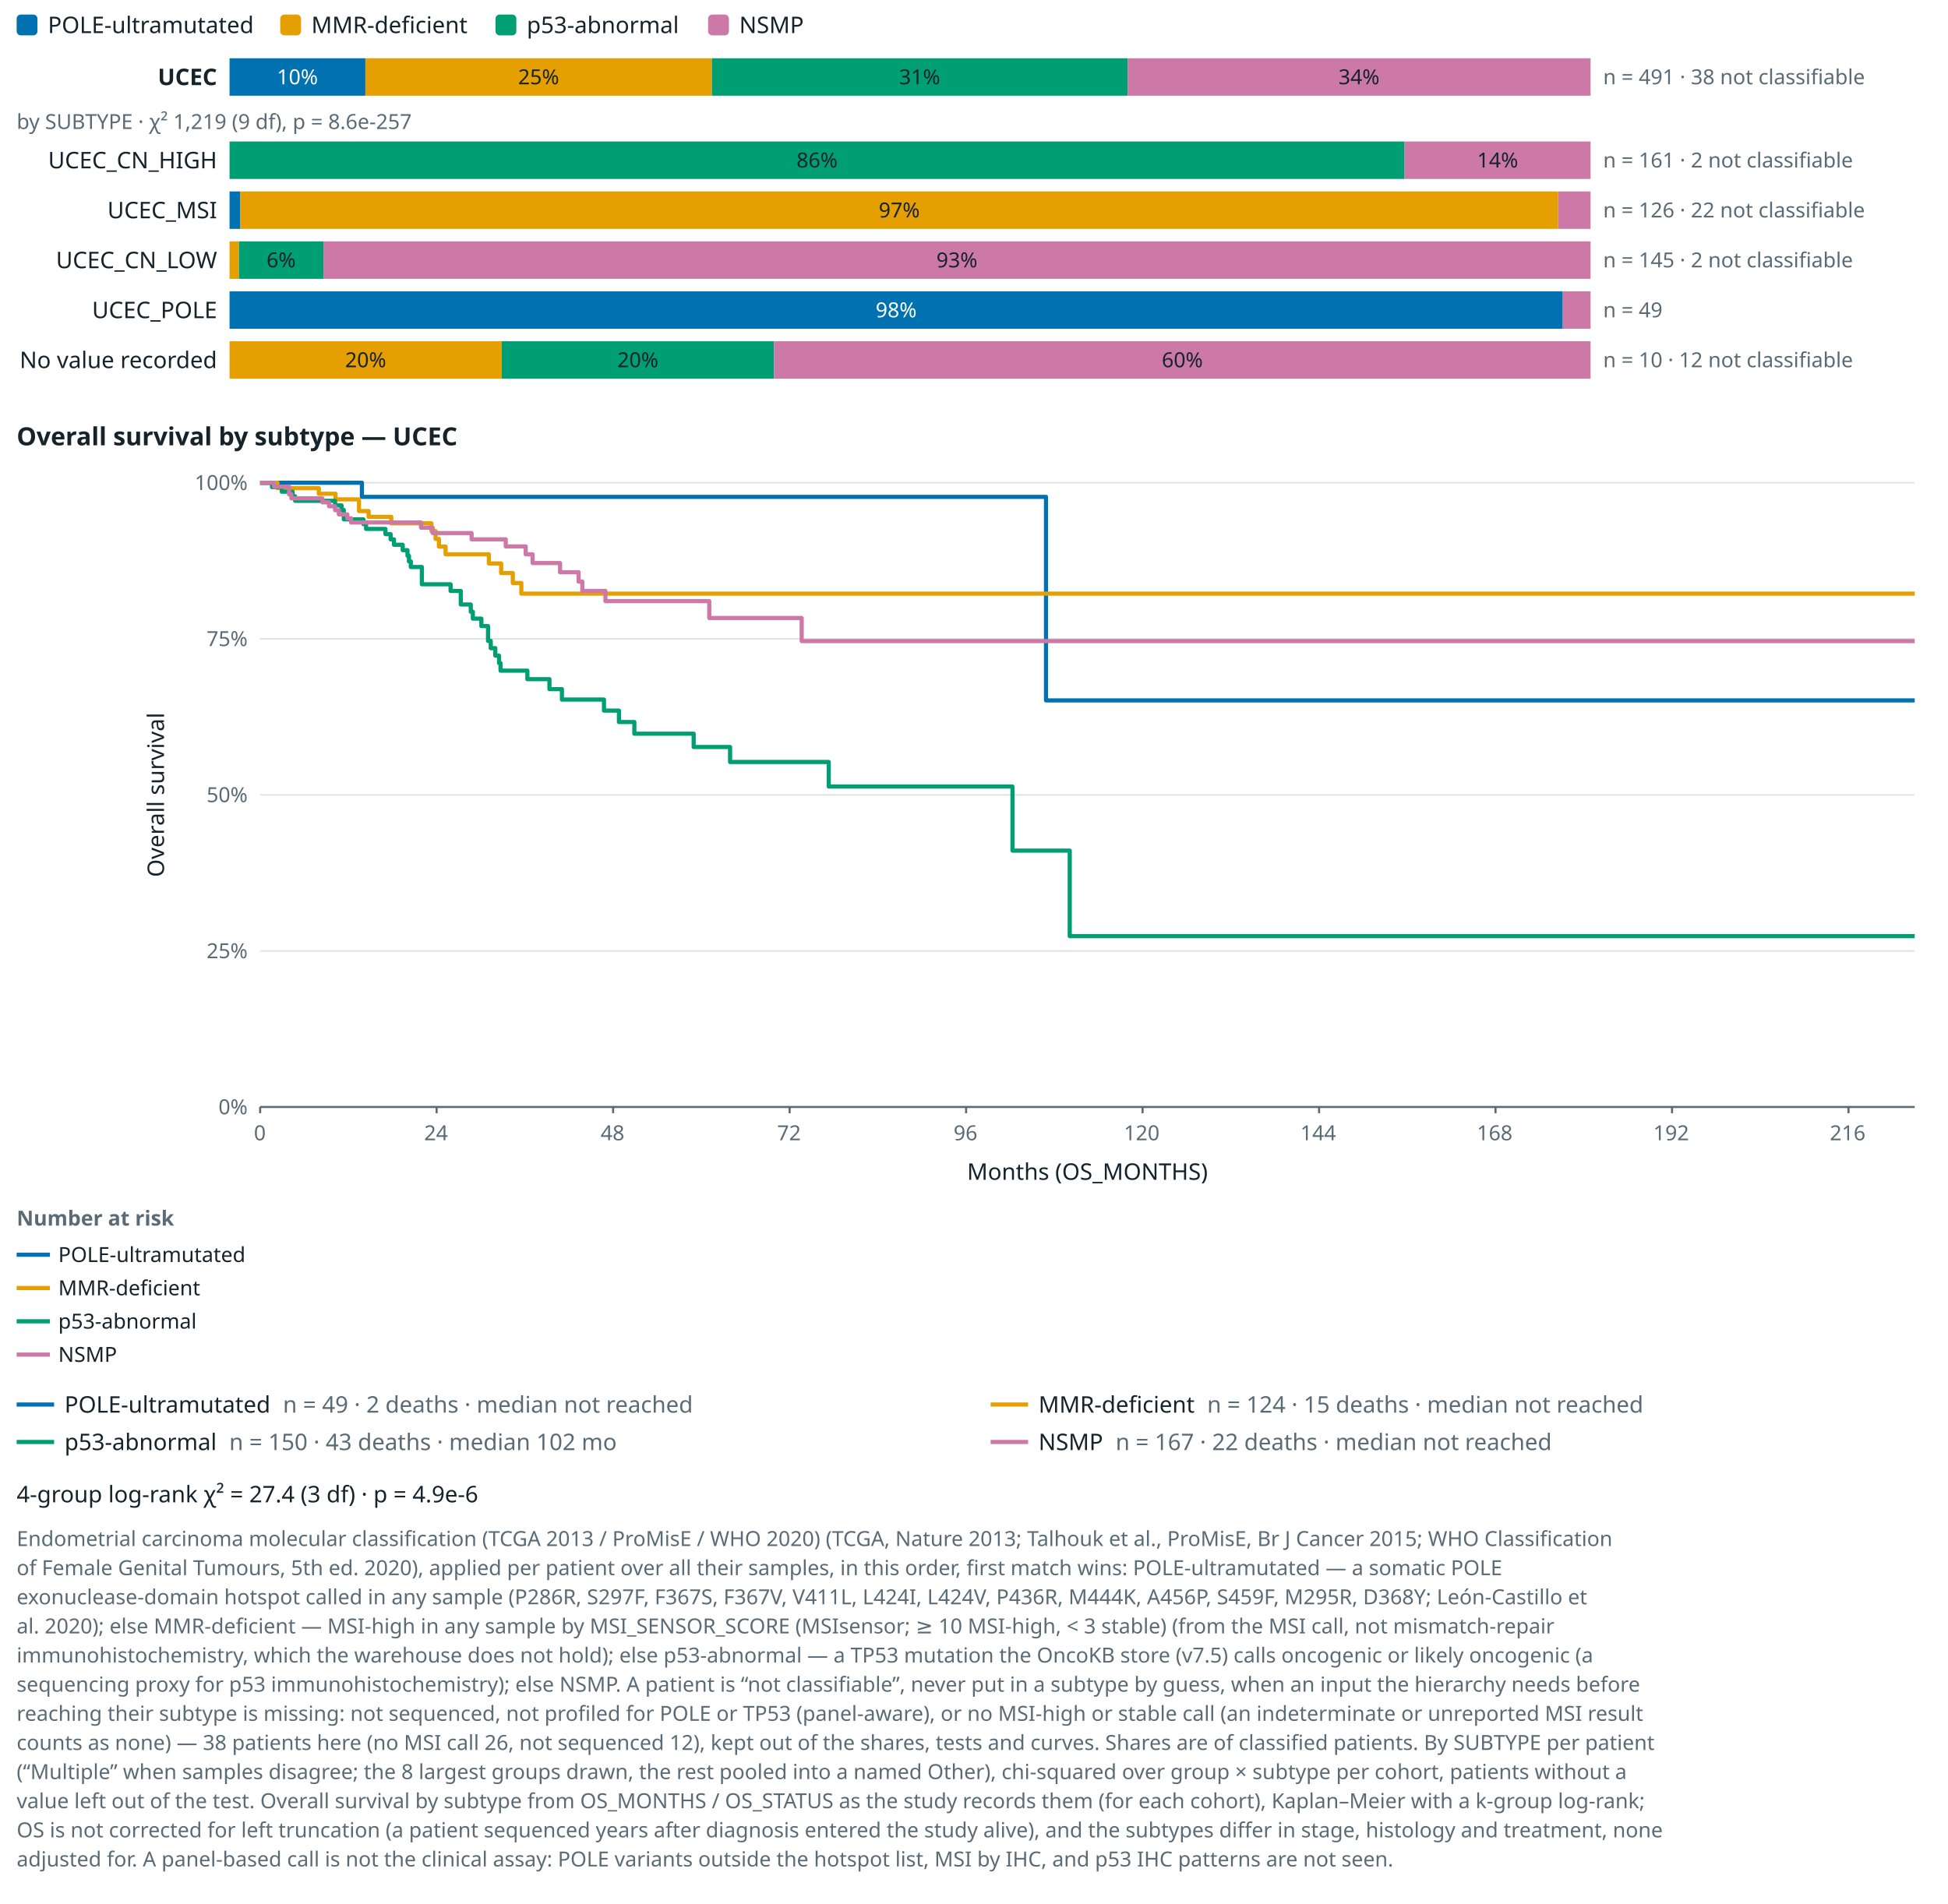
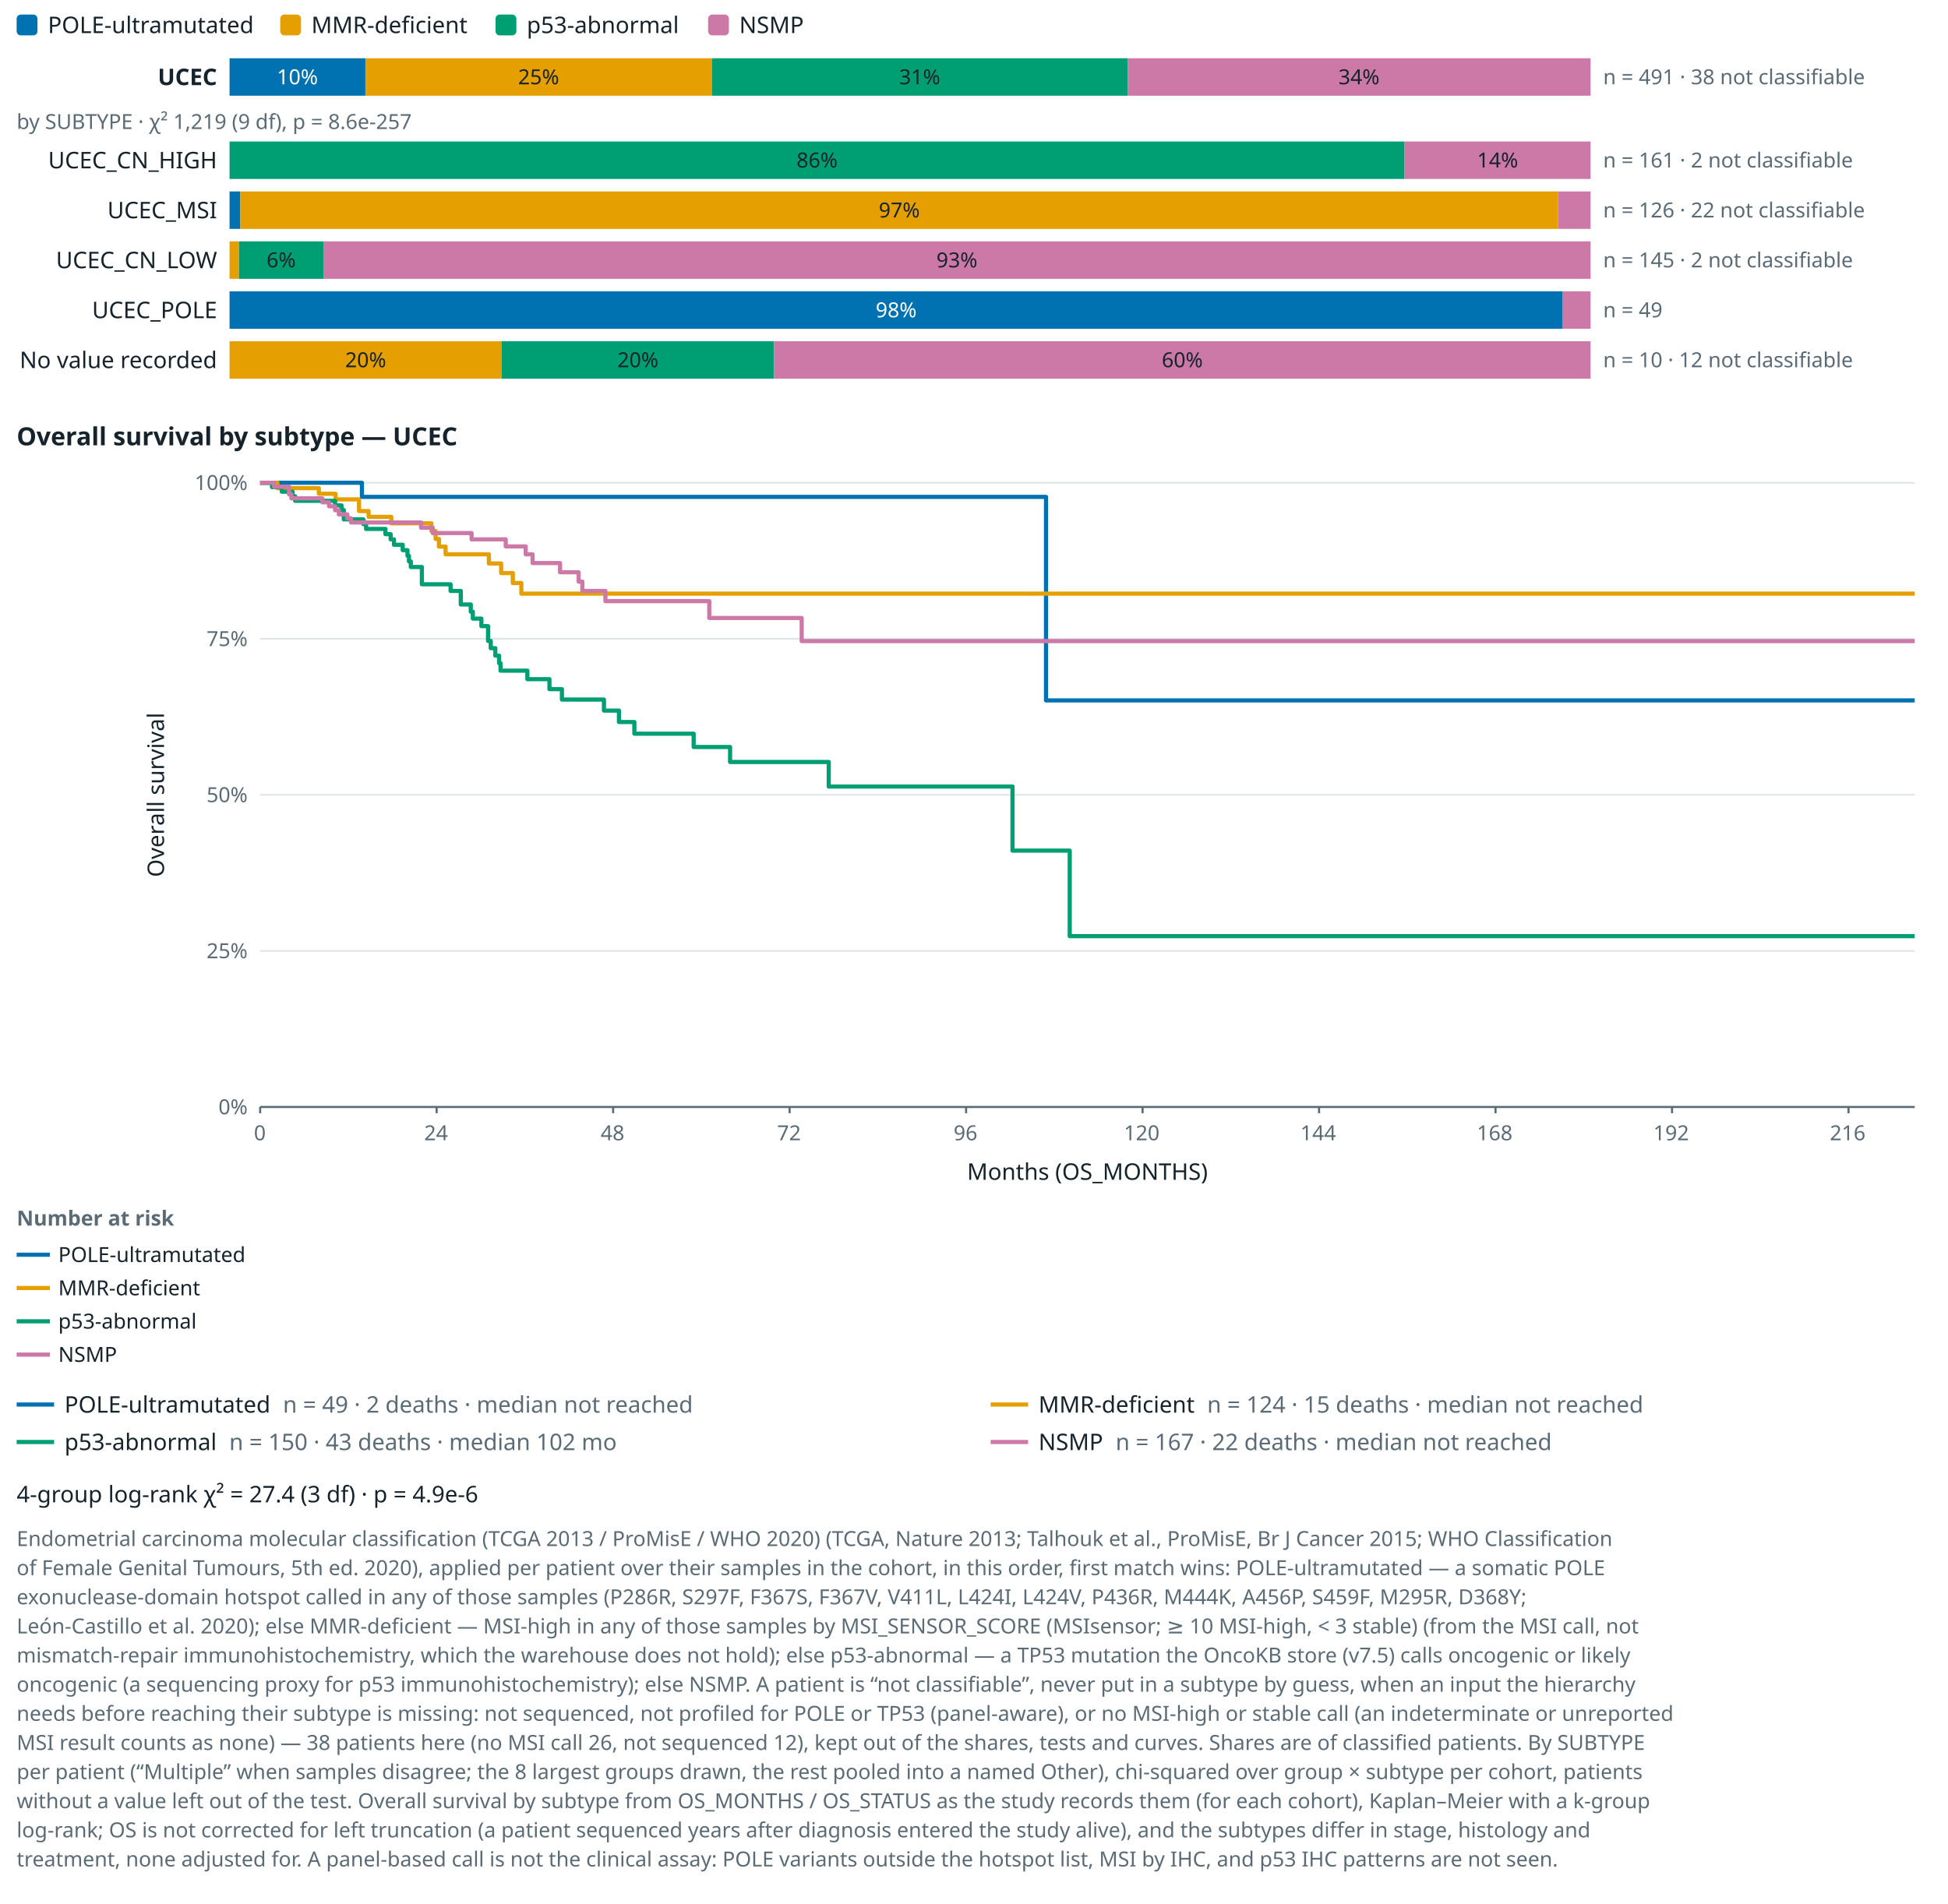
<svg xmlns="http://www.w3.org/2000/svg" viewBox="0 0 936 915" width="100%" role="img" aria-label="Molecular subtypes — Endometrial carcinoma molecular classification (TCGA 2013 / ProMisE / WHO 2020)" style="max-width:936px;height:auto;display:block;font-family:'IBM Plex Sans',system-ui,sans-serif">
  <rect width="936" height="915" fill="#ffffff" />
  <rect x="8" y="7" width="10" height="10" rx="2" fill="#0072B2" />
  <text x="23" y="15.9" font-size="11" fill="#16232b">POLE-ultramutated</text>
  <rect x="134.645" y="7" width="10" height="10" rx="2" fill="#E69F00" />
  <text x="149.6" y="15.9" font-size="11" fill="#16232b">MMR-deficient</text>
  <rect x="238.102" y="7" width="10" height="10" rx="2" fill="#009E73" />
  <text x="253.1" y="15.9" font-size="11" fill="#16232b">p53-abnormal</text>
  <rect x="340.239" y="7" width="10" height="10" rx="2" fill="#CC79A7" />
  <text x="355.2" y="15.9" font-size="11" fill="#16232b">NSMP</text>
  <text x="104.3" y="40.9" font-size="11" fill="#16232b" text-anchor="end" font-weight="600">UCEC</text>
  <rect x="110.3" y="28" width="65.26" height="18" fill="#0072B2" />
  <text x="142.9" y="40.5" font-size="10" fill="#ffffff" text-anchor="middle">10%</text>
  <rect x="175.56" y="28" width="166.48" height="18" fill="#E69F00" />
  <text x="258.8" y="40.5" font-size="10" fill="#16232b" text-anchor="middle">25%</text>
  <rect x="342.05" y="28" width="199.78" height="18" fill="#009E73" />
  <text x="441.9" y="40.5" font-size="10" fill="#16232b" text-anchor="middle">31%</text>
  <rect x="541.83" y="28" width="222.42" height="18" fill="#CC79A7" />
  <text x="653" y="40.5" font-size="10" fill="#16232b" text-anchor="middle">34%</text>
  <text x="770.3" y="40.5" font-size="10" fill="#5b6b76">n = 491 · 38 not classifiable</text>
  <text x="8" y="62" font-size="10" fill="#5b6b76">by SUBTYPE · χ² 1,219 (9 df), p = 8.6e-257</text>
  <text x="104.3" y="80.9" font-size="11" fill="#16232b" text-anchor="end">UCEC_CN_HIGH</text>
  <rect x="110.3" y="68" width="564.59" height="18" fill="#009E73" />
  <text x="392.6" y="80.5" font-size="10" fill="#16232b" text-anchor="middle">86%</text>
  <rect x="674.89" y="68" width="89.36" height="18" fill="#CC79A7" />
  <text x="719.6" y="80.5" font-size="10" fill="#16232b" text-anchor="middle">14%</text>
  <text x="770.3" y="80.5" font-size="10" fill="#5b6b76">n = 161 · 2 not classifiable</text>
  <text x="104.3" y="104.9" font-size="11" fill="#16232b" text-anchor="end">UCEC_MSI</text>
  <rect x="110.3" y="92" width="5.19" height="18" fill="#0072B2" />
  <rect x="115.49" y="92" width="633.19" height="18" fill="#E69F00" />
  <text x="432.1" y="104.5" font-size="10" fill="#16232b" text-anchor="middle">97%</text>
  <rect x="748.68" y="92" width="15.57" height="18" fill="#CC79A7" />
  <text x="770.3" y="104.5" font-size="10" fill="#5b6b76">n = 126 · 22 not classifiable</text>
  <text x="104.3" y="128.9" font-size="11" fill="#16232b" text-anchor="end">UCEC_CN_LOW</text>
  <rect x="110.3" y="116" width="4.51" height="18" fill="#E69F00" />
  <rect x="114.81" y="116" width="40.59" height="18" fill="#009E73" />
  <text x="135.1" y="128.5" font-size="10" fill="#16232b" text-anchor="middle">6%</text>
  <rect x="155.4" y="116" width="608.85" height="18" fill="#CC79A7" />
  <text x="459.8" y="128.5" font-size="10" fill="#16232b" text-anchor="middle">93%</text>
  <text x="770.3" y="128.5" font-size="10" fill="#5b6b76">n = 145 · 2 not classifiable</text>
  <text x="104.3" y="152.9" font-size="11" fill="#16232b" text-anchor="end">UCEC_POLE</text>
  <rect x="110.3" y="140" width="640.61" height="18" fill="#0072B2" />
  <text x="430.6" y="152.5" font-size="10" fill="#ffffff" text-anchor="middle">98%</text>
  <rect x="750.9" y="140" width="13.35" height="18" fill="#CC79A7" />
  <text x="770.3" y="152.5" font-size="10" fill="#5b6b76">n = 49</text>
  <text x="104.3" y="176.9" font-size="11" fill="#16232b" text-anchor="end">No value recorded</text>
  <rect x="110.3" y="164" width="130.79" height="18" fill="#E69F00" />
  <text x="175.7" y="176.5" font-size="10" fill="#16232b" text-anchor="middle">20%</text>
  <rect x="241.09" y="164" width="130.79" height="18" fill="#009E73" />
  <text x="306.5" y="176.5" font-size="10" fill="#16232b" text-anchor="middle">20%</text>
  <rect x="371.88" y="164" width="392.37" height="18" fill="#CC79A7" />
  <text x="568.1" y="176.5" font-size="10" fill="#16232b" text-anchor="middle">60%</text>
  <text x="770.3" y="176.5" font-size="10" fill="#5b6b76">n = 10 · 12 not classifiable</text>
  <text x="8" y="214" font-size="12" fill="#16232b" font-weight="600">Overall survival by subtype — UCEC</text>
  <line x1="124.95" y1="532" x2="920" y2="532" stroke="#dde4e8" stroke-width="0.75" />
  <text x="119" y="535.5" font-size="10" fill="#5b6b76" text-anchor="end">0%</text>
  <line x1="124.95" y1="457" x2="920" y2="457" stroke="#dde4e8" stroke-width="0.75" />
  <text x="119" y="460.5" font-size="10" fill="#5b6b76" text-anchor="end">25%</text>
  <line x1="124.95" y1="382" x2="920" y2="382" stroke="#dde4e8" stroke-width="0.75" />
  <text x="119" y="385.5" font-size="10" fill="#5b6b76" text-anchor="end">50%</text>
  <line x1="124.95" y1="307" x2="920" y2="307" stroke="#dde4e8" stroke-width="0.75" />
  <text x="119" y="310.5" font-size="10" fill="#5b6b76" text-anchor="end">75%</text>
  <line x1="124.95" y1="232" x2="920" y2="232" stroke="#dde4e8" stroke-width="0.75" />
  <text x="119" y="235.5" font-size="10" fill="#5b6b76" text-anchor="end">100%</text>
  <text x="78.8" y="382" font-size="11" fill="#16232b" text-anchor="middle" transform="rotate(-90 78.8 382)">Overall survival</text>
  <line x1="125" y1="532" x2="125" y2="535" stroke="#5b6b76" stroke-width="1" />
  <text x="122" y="548" font-size="10" fill="#5b6b76">0</text>
  <line x1="209.8" y1="532" x2="209.8" y2="535" stroke="#5b6b76" stroke-width="1" />
  <text x="203.8" y="548" font-size="10" fill="#5b6b76">24</text>
  <line x1="294.6" y1="532" x2="294.6" y2="535" stroke="#5b6b76" stroke-width="1" />
  <text x="288.6" y="548" font-size="10" fill="#5b6b76">48</text>
  <line x1="379.4" y1="532" x2="379.4" y2="535" stroke="#5b6b76" stroke-width="1" />
  <text x="373.4" y="548" font-size="10" fill="#5b6b76">72</text>
  <line x1="464.2" y1="532" x2="464.2" y2="535" stroke="#5b6b76" stroke-width="1" />
  <text x="458.2" y="548" font-size="10" fill="#5b6b76">96</text>
  <line x1="549" y1="532" x2="549" y2="535" stroke="#5b6b76" stroke-width="1" />
  <text x="540" y="548" font-size="10" fill="#5b6b76">120</text>
  <line x1="633.8" y1="532" x2="633.8" y2="535" stroke="#5b6b76" stroke-width="1" />
  <text x="624.8" y="548" font-size="10" fill="#5b6b76">144</text>
  <line x1="718.6" y1="532" x2="718.6" y2="535" stroke="#5b6b76" stroke-width="1" />
  <text x="709.6" y="548" font-size="10" fill="#5b6b76">168</text>
  <line x1="803.4" y1="532" x2="803.4" y2="535" stroke="#5b6b76" stroke-width="1" />
  <text x="794.4" y="548" font-size="10" fill="#5b6b76">192</text>
  <line x1="888.2" y1="532" x2="888.2" y2="535" stroke="#5b6b76" stroke-width="1" />
  <text x="879.2" y="548" font-size="10" fill="#5b6b76">216</text>
  <line x1="124.95" y1="532" x2="920" y2="532" stroke="#5b6b76" stroke-width="1" />
  <text x="522.5" y="567" font-size="11" fill="#16232b" text-anchor="middle">Months (OS_MONTHS)</text>
  <path d="M125 232H125V232H173.9V238.8H502.6V336.6H920" fill="none" stroke="#0072B2" stroke-width="2" stroke-linejoin="round" />
  <path d="M125 232H125V232H133.3V234.6H153.2V237.3H161.2V240H172.5V245.6H177.1V248.4H188V251.5H207.3V255.2H209.3V259H210.9V262.7H214.1V266.4H234.9V270.8H240.8V275.4H246.4V280.2H250.5V285.3H920" fill="none" stroke="#E69F00" stroke-width="2" stroke-linejoin="round" />
  <path d="M125 232H125V232H130.7V234.1H135.4V236.3H140.6V238.5H141.8V240.7H161V242.9H164.1V245.1H165.2V249.6H174.6V251.9H175.9V254.2H185.2V256.7H187.7V259.2H189.3V261.8H193.5V264.4H195.8V267.1H196.5V269.8H197.4V272.5H202.7V280.8H216.5V284H221.4V290.5H226.2V294H227.2V297.3H231.3V300.9H234.5V308H235.8V311.5H238V315.1H239.8V318.7H240.5V322.3H253.4V326.4H264V331.2H270V336.2H290.2V341.5H297.4V347H304.8V352.6H333.3V359H350.8V366.2H398.2V378H486.5V408.8H514V449.9H920" fill="none" stroke="#009E73" stroke-width="2" stroke-linejoin="round" />
  <path d="M125 232H125V232H131.7V233.9H138.9V237.6H140V239.5H154.9V241.4H158.1V243.3H161V245.2H162.8V247.2H166.9V249.1H168.7V251.1H202.3V253.6H207.9V256.2H226.6V259.2H243V262.6H252.6V266.4H255.9V270.6H269.1V275H278V279.5H279.8V284H290.9V288.9H340.8V297H385.2V308.1H920" fill="none" stroke="#CC79A7" stroke-width="2" stroke-linejoin="round" />
  <text x="8" y="589" font-size="10" fill="#5b6b76" font-weight="600">Number at risk</text>
  <line x1="8" y1="603" x2="24" y2="603" stroke="#0072B2" stroke-width="2" />
  <text x="28" y="606.5" font-size="10" fill="#16232b">POLE-ultramutated</text>
  <text x="121" y="606.5" font-size="10" fill="#5b6b76" />
  <text x="203.8" y="606.5" font-size="10" fill="#5b6b76" />
  <text x="288.6" y="606.5" font-size="10" fill="#5b6b76" />
  <text x="373.4" y="606.5" font-size="10" fill="#5b6b76" />
  <text x="461.2" y="606.5" font-size="10" fill="#5b6b76" />
  <text x="546" y="606.5" font-size="10" fill="#5b6b76" />
  <text x="630.8" y="606.5" font-size="10" fill="#5b6b76" />
  <text x="715.6" y="606.5" font-size="10" fill="#5b6b76" />
  <text x="800.4" y="606.5" font-size="10" fill="#5b6b76" />
  <text x="885.2" y="606.5" font-size="10" fill="#5b6b76" />
  <line x1="8" y1="619" x2="24" y2="619" stroke="#E69F00" stroke-width="2" />
  <text x="28" y="622.5" font-size="10" fill="#16232b">MMR-deficient</text>
  <text x="121" y="622.5" font-size="10" fill="#5b6b76" />
  <text x="203.8" y="622.5" font-size="10" fill="#5b6b76" />
  <text x="288.6" y="622.5" font-size="10" fill="#5b6b76" />
  <text x="373.4" y="622.5" font-size="10" fill="#5b6b76" />
  <text x="461.2" y="622.5" font-size="10" fill="#5b6b76" />
  <text x="546" y="622.5" font-size="10" fill="#5b6b76" />
  <text x="630.8" y="622.5" font-size="10" fill="#5b6b76" />
  <text x="715.6" y="622.5" font-size="10" fill="#5b6b76" />
  <text x="800.4" y="622.5" font-size="10" fill="#5b6b76" />
  <text x="885.2" y="622.5" font-size="10" fill="#5b6b76" />
  <line x1="8" y1="635" x2="24" y2="635" stroke="#009E73" stroke-width="2" />
  <text x="28" y="638.5" font-size="10" fill="#16232b">p53-abnormal</text>
  <text x="121" y="638.5" font-size="10" fill="#5b6b76" />
  <text x="203.8" y="638.5" font-size="10" fill="#5b6b76" />
  <text x="288.6" y="638.5" font-size="10" fill="#5b6b76" />
  <text x="373.4" y="638.5" font-size="10" fill="#5b6b76" />
  <text x="461.2" y="638.5" font-size="10" fill="#5b6b76" />
  <text x="546" y="638.5" font-size="10" fill="#5b6b76" />
  <text x="630.8" y="638.5" font-size="10" fill="#5b6b76" />
  <text x="715.6" y="638.5" font-size="10" fill="#5b6b76" />
  <text x="800.4" y="638.5" font-size="10" fill="#5b6b76" />
  <text x="885.2" y="638.5" font-size="10" fill="#5b6b76" />
  <line x1="8" y1="651" x2="24" y2="651" stroke="#CC79A7" stroke-width="2" />
  <text x="28" y="654.5" font-size="10" fill="#16232b">NSMP</text>
  <text x="121" y="654.5" font-size="10" fill="#5b6b76" />
  <text x="200.8" y="654.5" font-size="10" fill="#5b6b76" />
  <text x="288.6" y="654.5" font-size="10" fill="#5b6b76" />
  <text x="373.4" y="654.5" font-size="10" fill="#5b6b76" />
  <text x="461.2" y="654.5" font-size="10" fill="#5b6b76" />
  <text x="546" y="654.5" font-size="10" fill="#5b6b76" />
  <text x="630.8" y="654.5" font-size="10" fill="#5b6b76" />
  <text x="715.6" y="654.5" font-size="10" fill="#5b6b76" />
  <text x="800.4" y="654.5" font-size="10" fill="#5b6b76" />
  <text x="885.2" y="654.5" font-size="10" fill="#5b6b76" />
  <line x1="8" y1="675" x2="26" y2="675" stroke="#0072B2" stroke-width="2" />
  <text x="31" y="678.9" font-size="11" fill="#16232b">POLE-ultramutated<tspan dx="6" fill="#5b6b76">n = 49 · 2 deaths · median not reached</tspan>
  </text>
  <line x1="476" y1="675" x2="494" y2="675" stroke="#E69F00" stroke-width="2" />
  <text x="499" y="678.9" font-size="11" fill="#16232b">MMR-deficient<tspan dx="6" fill="#5b6b76">n = 124 · 15 deaths · median not reached</tspan>
  </text>
  <line x1="8" y1="693" x2="26" y2="693" stroke="#009E73" stroke-width="2" />
  <text x="31" y="696.9" font-size="11" fill="#16232b">p53-abnormal<tspan dx="6" fill="#5b6b76">n = 150 · 43 deaths · median 102 mo</tspan>
  </text>
  <line x1="476" y1="693" x2="494" y2="693" stroke="#CC79A7" stroke-width="2" />
  <text x="499" y="696.9" font-size="11" fill="#16232b">NSMP<tspan dx="6" fill="#5b6b76">n = 167 · 22 deaths · median not reached</tspan>
  </text>
  <text x="8" y="722" font-size="11" fill="#16232b">4-group log-rank χ² = 27.4 (3 df) · p = 4.9e-6</text>
  <text x="8" y="743" font-size="10" fill="#5b6b76">Endometrial carcinoma molecular classification (TCGA 2013 / ProMisE / WHO 2020) (TCGA, Nature 2013; Talhouk et al., ProMisE, Br J Cancer 2015; WHO Classification</text>
-   <text x="8" y="757" font-size="10" fill="#5b6b76">of Female Genital Tumours, 5th ed. 2020), applied per patient over all their samples, in this order, first match wins: POLE-ultramutated — a somatic POLE</text>
-   <text x="8" y="771" font-size="10" fill="#5b6b76">exonuclease-domain hotspot called in any sample (P286R, S297F, F367S, F367V, V411L, L424I, L424V, P436R, M444K, A456P, S459F, M295R, D368Y; León-Castillo et</text>
-   <text x="8" y="785" font-size="10" fill="#5b6b76">al. 2020); else MMR-deficient — MSI-high in any sample by MSI_SENSOR_SCORE (MSIsensor; ≥ 10 MSI-high, &lt; 3 stable) (from the MSI call, not mismatch-repair</text>
-   <text x="8" y="799" font-size="10" fill="#5b6b76">immunohistochemistry, which the warehouse does not hold); else p53-abnormal — a TP53 mutation the OncoKB store (v7.5) calls oncogenic or likely oncogenic (a</text>
-   <text x="8" y="813" font-size="10" fill="#5b6b76">sequencing proxy for p53 immunohistochemistry); else NSMP. A patient is “not classifiable”, never put in a subtype by guess, when an input the hierarchy needs before</text>
-   <text x="8" y="827" font-size="10" fill="#5b6b76">reaching their subtype is missing: not sequenced, not profiled for POLE or TP53 (panel-aware), or no MSI-high or stable call (an indeterminate or unreported MSI result</text>
-   <text x="8" y="841" font-size="10" fill="#5b6b76">counts as none) — 38 patients here (no MSI call 26, not sequenced 12), kept out of the shares, tests and curves. Shares are of classified patients. By SUBTYPE per patient</text>
-   <text x="8" y="855" font-size="10" fill="#5b6b76">(“Multiple” when samples disagree; the 8 largest groups drawn, the rest pooled into a named Other), chi-squared over group × subtype per cohort, patients without a</text>
-   <text x="8" y="869" font-size="10" fill="#5b6b76">value left out of the test. Overall survival by subtype from OS_MONTHS / OS_STATUS as the study records them (for each cohort), Kaplan–Meier with a k-group log-rank;</text>
-   <text x="8" y="883" font-size="10" fill="#5b6b76">OS is not corrected for left truncation (a patient sequenced years after diagnosis entered the study alive), and the subtypes differ in stage, histology and treatment, none</text>
-   <text x="8" y="897" font-size="10" fill="#5b6b76">adjusted for. A panel-based call is not the clinical assay: POLE variants outside the hotspot list, MSI by IHC, and p53 IHC patterns are not seen.</text>
+   <text x="8" y="757" font-size="10" fill="#5b6b76">of Female Genital Tumours, 5th ed. 2020), applied per patient over their samples in the cohort, in this order, first match wins: POLE-ultramutated — a somatic POLE</text>
+   <text x="8" y="771" font-size="10" fill="#5b6b76">exonuclease-domain hotspot called in any of those samples (P286R, S297F, F367S, F367V, V411L, L424I, L424V, P436R, M444K, A456P, S459F, M295R, D368Y;</text>
+   <text x="8" y="785" font-size="10" fill="#5b6b76">León-Castillo et al. 2020); else MMR-deficient — MSI-high in any of those samples by MSI_SENSOR_SCORE (MSIsensor; ≥ 10 MSI-high, &lt; 3 stable) (from the MSI call, not</text>
+   <text x="8" y="799" font-size="10" fill="#5b6b76">mismatch-repair immunohistochemistry, which the warehouse does not hold); else p53-abnormal — a TP53 mutation the OncoKB store (v7.5) calls oncogenic or likely</text>
+   <text x="8" y="813" font-size="10" fill="#5b6b76">oncogenic (a sequencing proxy for p53 immunohistochemistry); else NSMP. A patient is “not classifiable”, never put in a subtype by guess, when an input the hierarchy</text>
+   <text x="8" y="827" font-size="10" fill="#5b6b76">needs before reaching their subtype is missing: not sequenced, not profiled for POLE or TP53 (panel-aware), or no MSI-high or stable call (an indeterminate or unreported</text>
+   <text x="8" y="841" font-size="10" fill="#5b6b76">MSI result counts as none) — 38 patients here (no MSI call 26, not sequenced 12), kept out of the shares, tests and curves. Shares are of classified patients. By SUBTYPE</text>
+   <text x="8" y="855" font-size="10" fill="#5b6b76">per patient (“Multiple” when samples disagree; the 8 largest groups drawn, the rest pooled into a named Other), chi-squared over group × subtype per cohort, patients</text>
+   <text x="8" y="869" font-size="10" fill="#5b6b76">without a value left out of the test. Overall survival by subtype from OS_MONTHS / OS_STATUS as the study records them (for each cohort), Kaplan–Meier with a k-group</text>
+   <text x="8" y="883" font-size="10" fill="#5b6b76">log-rank; OS is not corrected for left truncation (a patient sequenced years after diagnosis entered the study alive), and the subtypes differ in stage, histology and</text>
+   <text x="8" y="897" font-size="10" fill="#5b6b76">treatment, none adjusted for. A panel-based call is not the clinical assay: POLE variants outside the hotspot list, MSI by IHC, and p53 IHC patterns are not seen.</text>
</svg>
